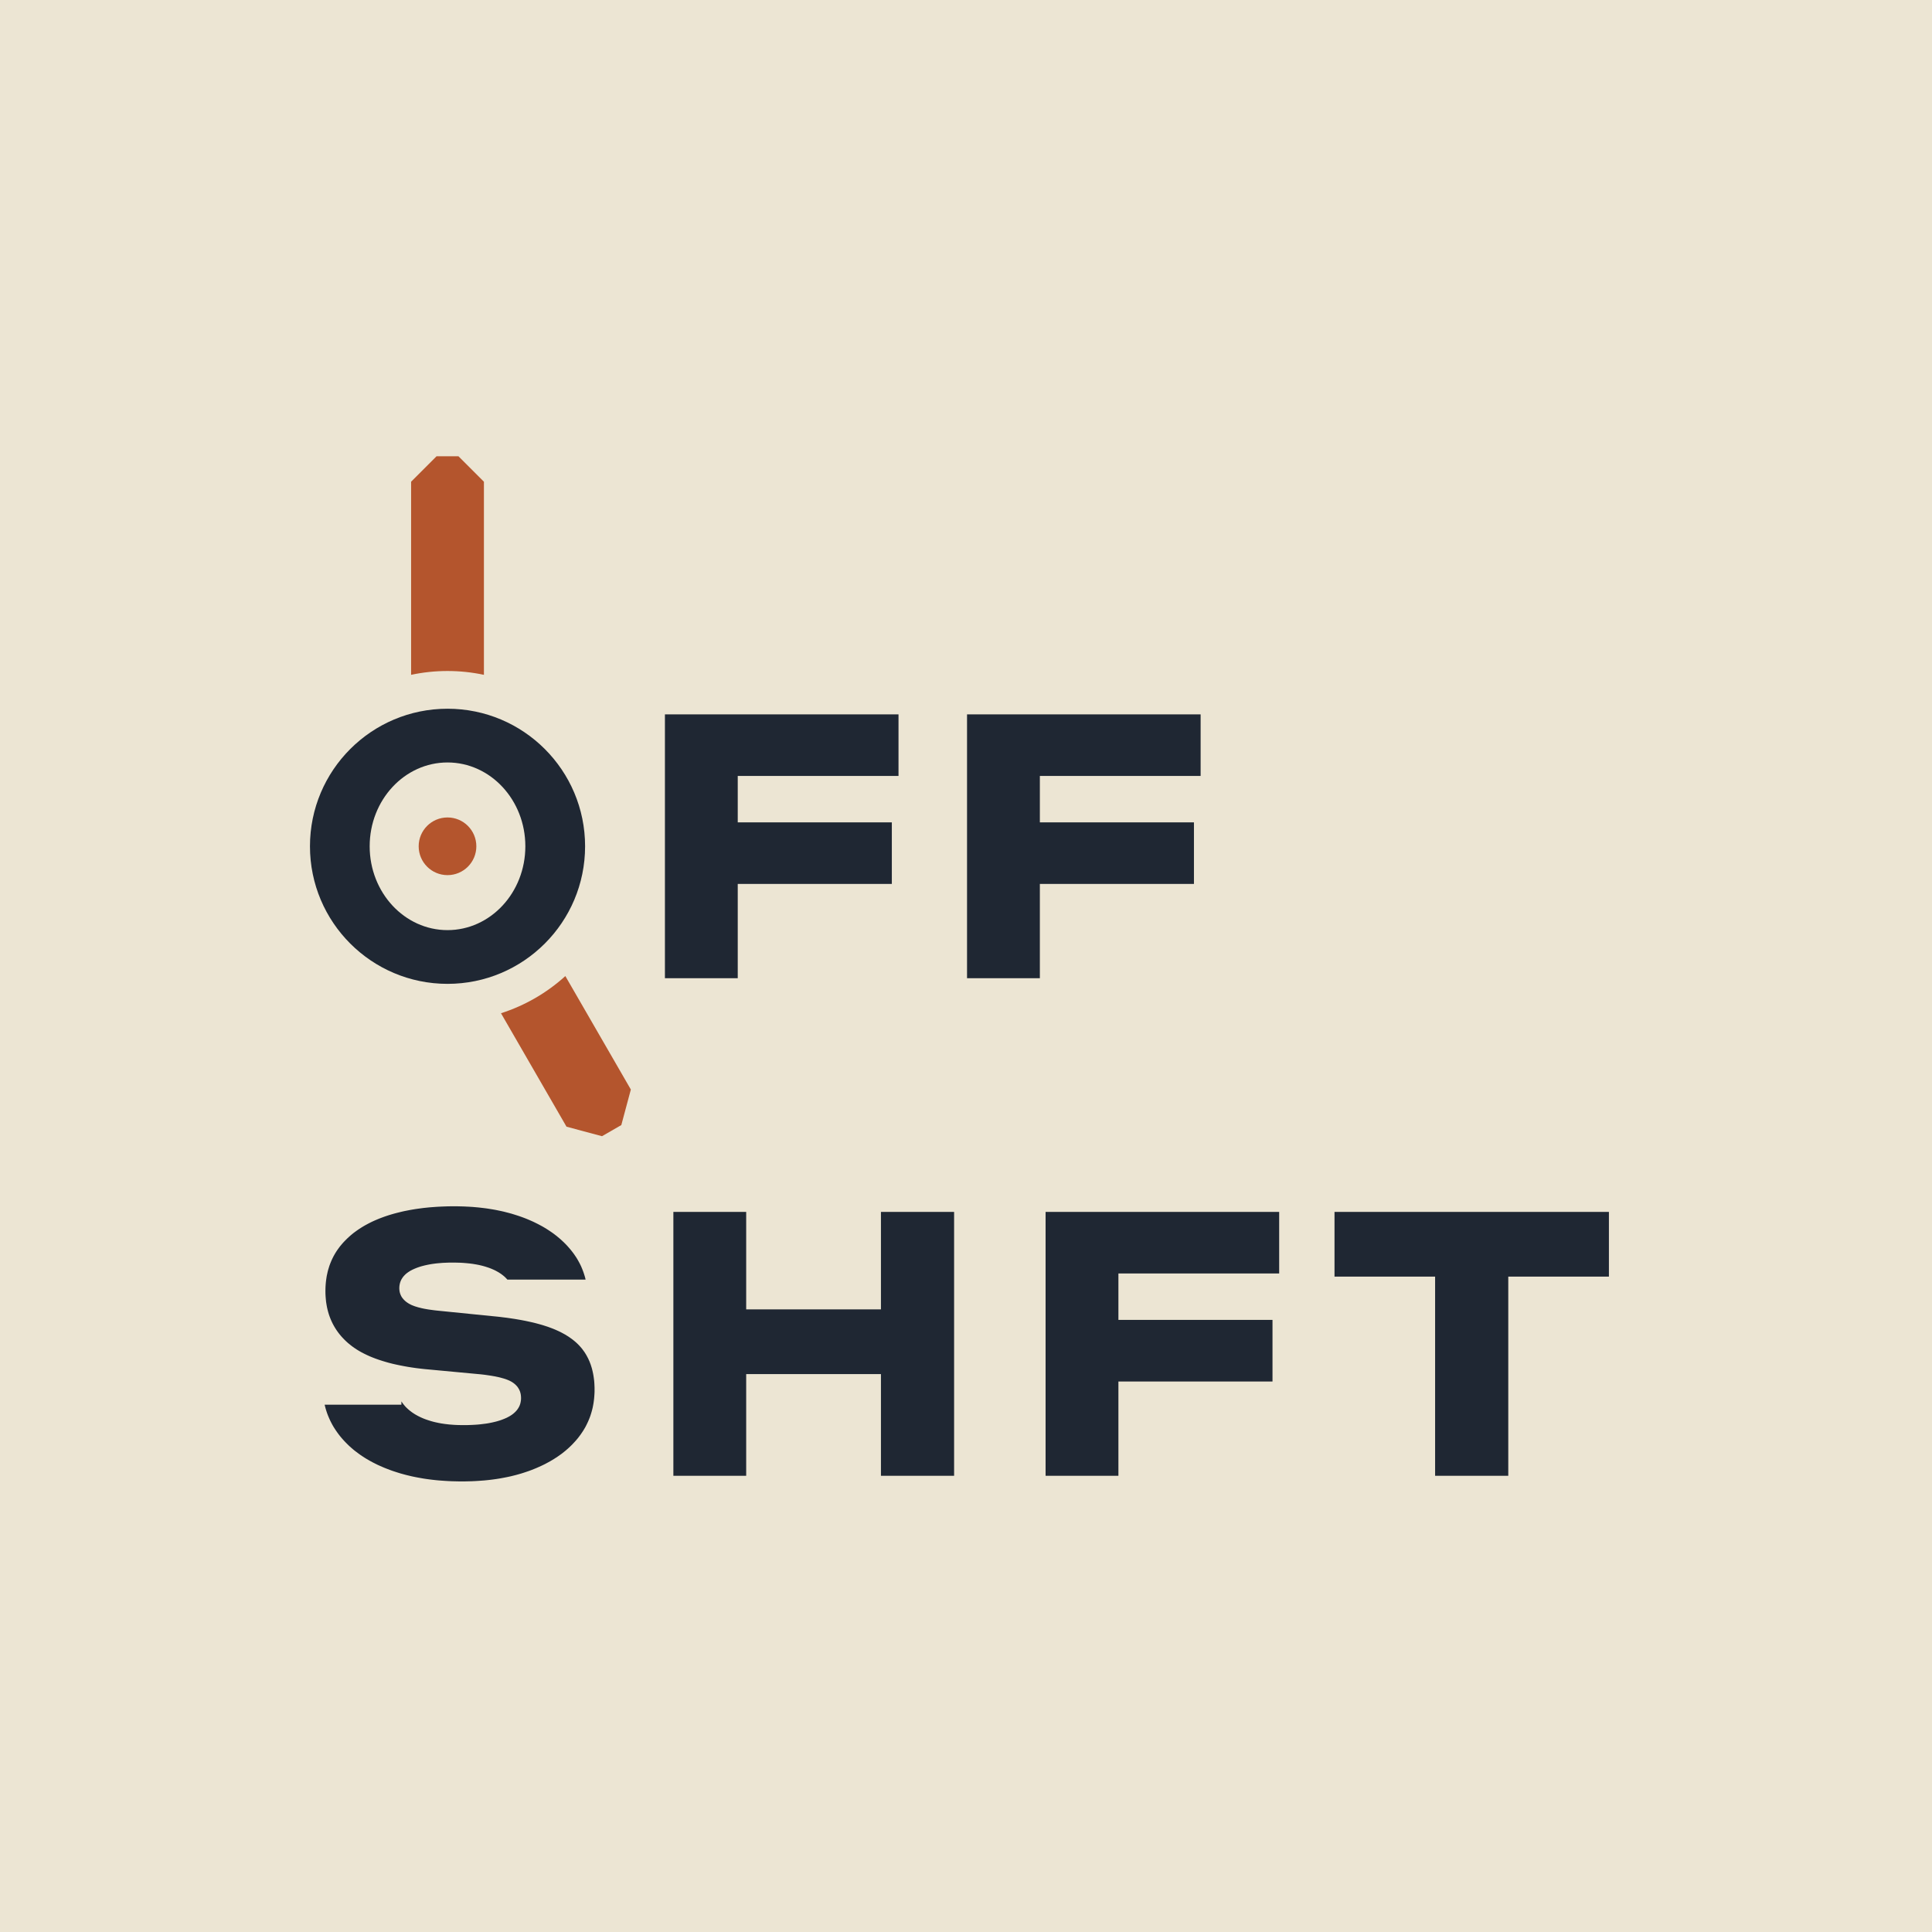
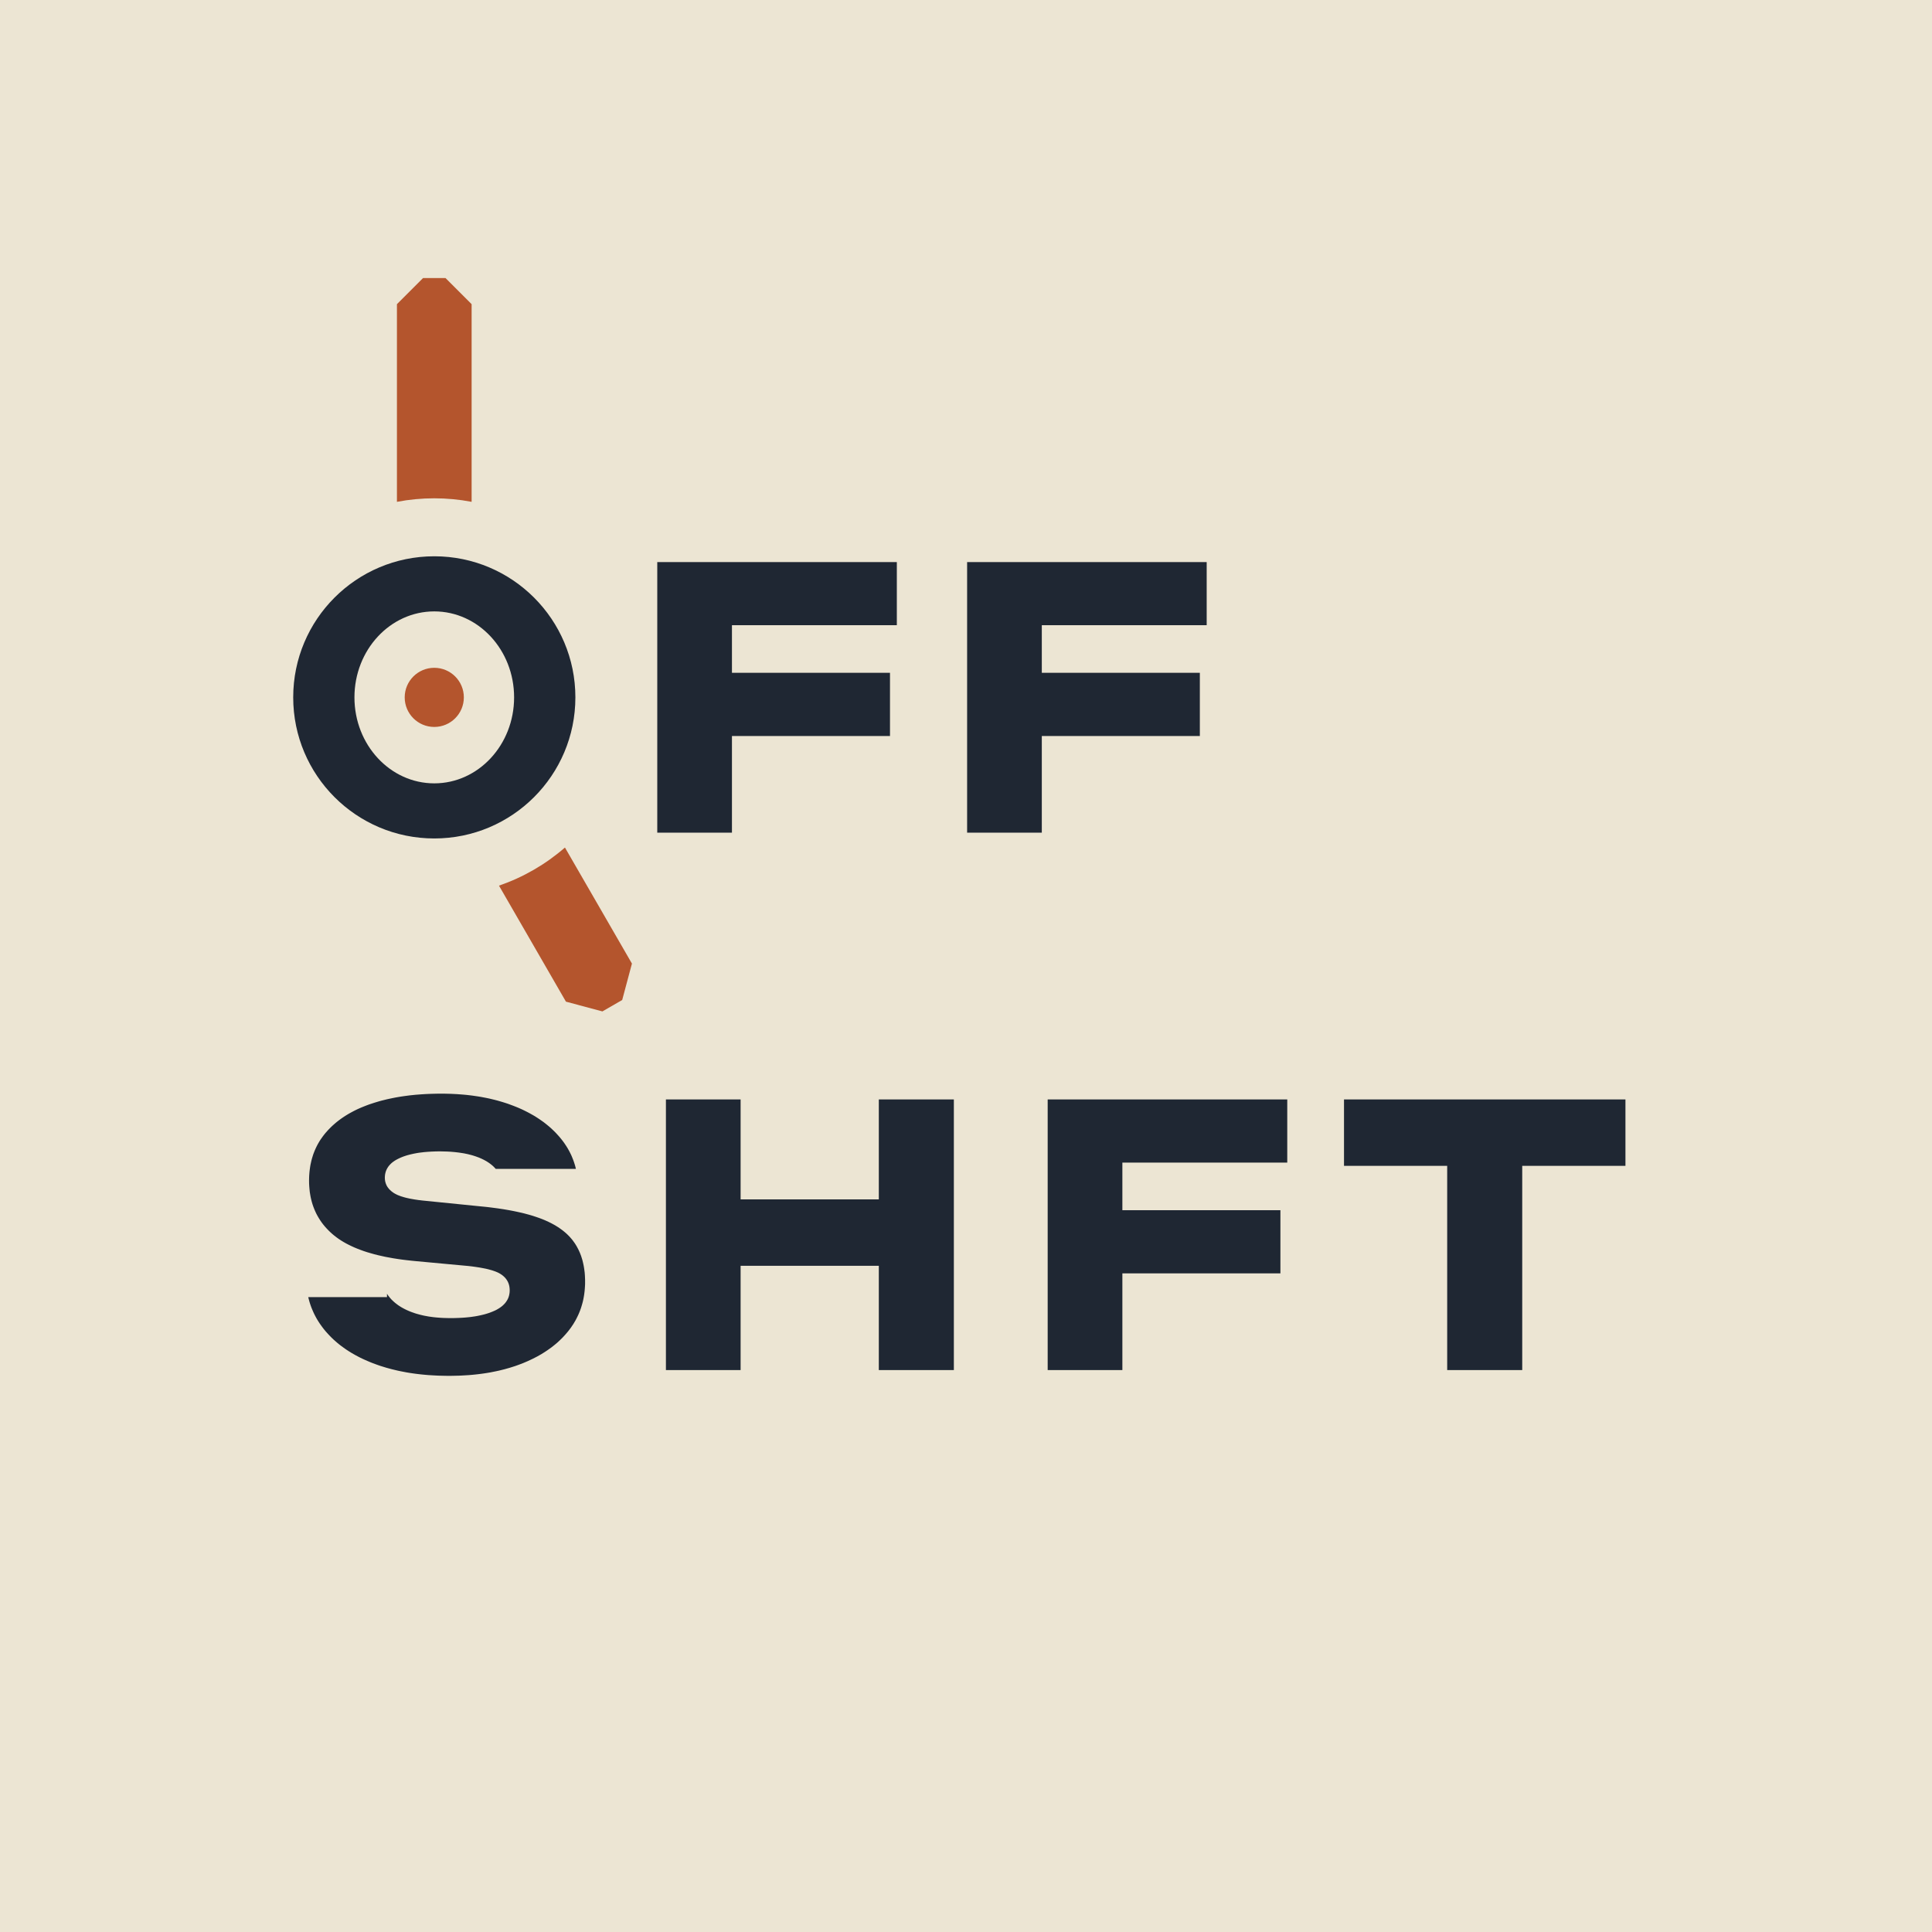
<svg xmlns="http://www.w3.org/2000/svg" viewBox="0 0 100 100" width="100mm" height="100mm">
  <defs>
    <clipPath id="t">
      <rect width="100" height="100" />
    </clipPath>
  </defs>
  <rect width="100" height="100" fill="#ECE5D3" />
  <g clip-path="url(#t)">
-     <g transform="translate(23.163 43.804) scale(1.951)">
+     <g transform="translate(22.478 36.096) scale(2.001)">
      <path fill="#1F2733" fill-rule="evenodd" d="M-3.649 0 a3.649 3.649 0 1 0 7.299 0 a3.649 3.649 0 1 0 -7.299 0 Z M-2.065 0 a2.065 2.224 0 1 0 4.13 0 a2.065 2.224 0 1 0 -4.13 0 Z" />
-       <path fill="#B4552D" d="M-0.966 -4.549 L-0.966 -9.672 L-0.29 -10.348 L0.29 -10.348 L0.966 -9.672 L0.966 -4.549 A4.65 4.65 0 0 0 -0.966 -4.549 Z M3.126 3.443 L4.864 6.453 L4.611 7.396 L4.099 7.691 L3.157 7.439 L1.419 4.429 A4.65 4.65 0 0 0 3.126 3.443 Z" />
+       <path fill="#B4552D" d="M-0.966 -5.058 L-0.966 -10.171 L-0.29 -10.847 L0.29 -10.847 L0.966 -10.171 L0.966 -5.058 A5.149 5.149 0 0 0 -0.966 -5.058 Z M3.38 3.884 L5.113 6.886 L4.861 7.828 L4.349 8.123 L3.406 7.871 L1.674 4.87 A5.149 5.149 0 0 0 3.38 3.884 Z" />
      <path fill="#B4552D" d="M-0.765 0 a0.765 0.765 0 1 0 1.53 0 a0.765 0.765 0 1 0 -1.53 0 Z" />
-       <path fill="#1F2733" fill-rule="evenodd" d="M11.965 -1.867 L7.7 -1.867 L7.7 -0.635 L11.788 -0.635 L11.788 0.999 L7.7 0.999 L7.7 3.5 L5.768 3.5 L5.768 -3.5 L11.965 -3.5 Z M19.98 -1.867 L15.715 -1.867 L15.715 -0.635 L19.803 -0.635 L19.803 0.999 L15.715 0.999 L15.715 3.5 L13.783 3.5 L13.783 -3.5 L19.98 -3.5 Z  M0.261 9.551 L0.344 9.553 L0.426 9.555 L0.507 9.559 L0.588 9.563 L0.667 9.568 L0.746 9.575 L0.824 9.582 L0.902 9.591 L0.978 9.6 L1.054 9.61 L1.129 9.622 L1.204 9.634 L1.277 9.647 L1.35 9.662 L1.422 9.677 L1.493 9.693 L1.563 9.711 L1.633 9.729 L1.702 9.748 L1.77 9.769 L1.837 9.79 L1.904 9.812 L1.969 9.835 L2.034 9.859 L2.098 9.884 L2.16 9.91 L2.222 9.937 L2.282 9.964 L2.341 9.993 L2.399 10.022 L2.456 10.052 L2.512 10.082 L2.567 10.114 L2.62 10.146 L2.673 10.18 L2.724 10.214 L2.774 10.248 L2.824 10.284 L2.872 10.321 L2.918 10.358 L2.964 10.396 L3.009 10.435 L3.052 10.475 L3.095 10.516 L3.136 10.557 L3.176 10.599 L3.215 10.643 L3.253 10.687 L3.289 10.731 L3.324 10.776 L3.358 10.822 L3.389 10.868 L3.42 10.914 L3.449 10.962 L3.476 11.01 L3.502 11.058 L3.527 11.107 L3.55 11.157 L3.571 11.207 L3.591 11.258 L3.61 11.31 L3.627 11.362 L3.643 11.414 L3.657 11.467 L3.663 11.496 L1.589 11.496 L1.579 11.485 L1.564 11.469 L1.549 11.453 L1.533 11.437 L1.517 11.422 L1.5 11.407 L1.482 11.392 L1.464 11.378 L1.446 11.364 L1.427 11.35 L1.407 11.336 L1.387 11.323 L1.367 11.31 L1.346 11.297 L1.324 11.285 L1.302 11.273 L1.28 11.261 L1.257 11.249 L1.233 11.238 L1.209 11.227 L1.185 11.217 L1.16 11.206 L1.134 11.196 L1.108 11.186 L1.082 11.177 L1.055 11.168 L1.027 11.159 L0.999 11.15 L0.971 11.142 L0.942 11.134 L0.912 11.126 L0.882 11.119 L0.852 11.112 L0.821 11.105 L0.789 11.099 L0.757 11.093 L0.725 11.088 L0.692 11.082 L0.659 11.077 L0.625 11.073 L0.59 11.068 L0.555 11.065 L0.52 11.061 L0.484 11.058 L0.448 11.055 L0.411 11.052 L0.374 11.05 L0.336 11.048 L0.298 11.047 L0.259 11.046 L0.22 11.045 L0.18 11.044 L0.14 11.044 L0.086 11.044 L0.033 11.045 L-0.019 11.047 L-0.07 11.049 L-0.12 11.051 L-0.17 11.055 L-0.218 11.059 L-0.265 11.063 L-0.312 11.068 L-0.357 11.074 L-0.402 11.08 L-0.446 11.087 L-0.488 11.095 L-0.53 11.103 L-0.571 11.112 L-0.611 11.121 L-0.65 11.131 L-0.688 11.141 L-0.725 11.152 L-0.761 11.164 L-0.796 11.176 L-0.83 11.189 L-0.864 11.203 L-0.896 11.217 L-0.927 11.231 L-0.957 11.247 L-0.986 11.262 L-1.013 11.279 L-1.039 11.296 L-1.063 11.313 L-1.087 11.331 L-1.109 11.35 L-1.129 11.369 L-1.148 11.389 L-1.166 11.409 L-1.183 11.43 L-1.198 11.452 L-1.212 11.474 L-1.225 11.496 L-1.236 11.519 L-1.246 11.543 L-1.255 11.568 L-1.262 11.592 L-1.268 11.618 L-1.273 11.644 L-1.276 11.67 L-1.278 11.698 L-1.279 11.725 L-1.278 11.745 L-1.277 11.765 L-1.275 11.785 L-1.272 11.804 L-1.269 11.822 L-1.264 11.841 L-1.259 11.859 L-1.253 11.877 L-1.246 11.894 L-1.239 11.911 L-1.231 11.928 L-1.222 11.945 L-1.212 11.961 L-1.201 11.977 L-1.189 11.992 L-1.177 12.007 L-1.164 12.022 L-1.15 12.037 L-1.135 12.051 L-1.12 12.065 L-1.104 12.079 L-1.086 12.092 L-1.069 12.105 L-1.05 12.117 L-1.03 12.13 L-1.009 12.142 L-0.987 12.153 L-0.964 12.165 L-0.939 12.176 L-0.913 12.186 L-0.885 12.197 L-0.857 12.207 L-0.827 12.216 L-0.795 12.226 L-0.763 12.235 L-0.729 12.243 L-0.694 12.252 L-0.658 12.26 L-0.62 12.268 L-0.581 12.275 L-0.541 12.282 L-0.5 12.289 L-0.457 12.295 L-0.413 12.301 L-0.368 12.307 L-0.321 12.313 L-0.273 12.318 L-0.224 12.323 L1.167 12.463 L1.249 12.471 L1.33 12.479 L1.41 12.488 L1.488 12.498 L1.565 12.507 L1.641 12.518 L1.715 12.529 L1.788 12.54 L1.859 12.552 L1.929 12.564 L1.998 12.577 L2.065 12.59 L2.131 12.604 L2.195 12.618 L2.258 12.632 L2.32 12.647 L2.38 12.663 L2.439 12.679 L2.496 12.695 L2.552 12.712 L2.607 12.73 L2.66 12.747 L2.712 12.766 L2.763 12.785 L2.812 12.804 L2.86 12.824 L2.907 12.845 L2.953 12.866 L2.997 12.887 L3.041 12.91 L3.083 12.933 L3.125 12.956 L3.165 12.981 L3.204 13.005 L3.242 13.031 L3.278 13.057 L3.314 13.083 L3.348 13.11 L3.382 13.138 L3.414 13.166 L3.445 13.195 L3.475 13.225 L3.504 13.255 L3.531 13.286 L3.558 13.317 L3.583 13.349 L3.607 13.382 L3.631 13.415 L3.653 13.449 L3.674 13.483 L3.694 13.518 L3.713 13.554 L3.732 13.59 L3.749 13.628 L3.766 13.665 L3.781 13.704 L3.796 13.743 L3.809 13.783 L3.822 13.824 L3.834 13.865 L3.844 13.907 L3.854 13.95 L3.863 13.993 L3.871 14.037 L3.878 14.082 L3.884 14.127 L3.89 14.173 L3.894 14.22 L3.897 14.267 L3.899 14.315 L3.901 14.364 L3.901 14.413 L3.901 14.474 L3.898 14.535 L3.894 14.595 L3.889 14.654 L3.882 14.712 L3.874 14.77 L3.864 14.827 L3.853 14.884 L3.84 14.939 L3.825 14.995 L3.809 15.049 L3.792 15.103 L3.773 15.156 L3.752 15.208 L3.73 15.26 L3.706 15.311 L3.681 15.362 L3.655 15.412 L3.626 15.461 L3.597 15.509 L3.565 15.557 L3.533 15.604 L3.498 15.651 L3.463 15.697 L3.425 15.742 L3.387 15.786 L3.347 15.829 L3.307 15.872 L3.264 15.914 L3.221 15.955 L3.177 15.994 L3.131 16.034 L3.084 16.072 L3.036 16.11 L2.986 16.146 L2.935 16.182 L2.883 16.217 L2.83 16.251 L2.776 16.284 L2.72 16.317 L2.663 16.348 L2.605 16.379 L2.546 16.409 L2.485 16.438 L2.423 16.466 L2.36 16.494 L2.296 16.52 L2.231 16.546 L2.164 16.571 L2.097 16.594 L2.028 16.617 L1.959 16.639 L1.889 16.659 L1.818 16.679 L1.746 16.697 L1.673 16.715 L1.599 16.731 L1.524 16.746 L1.449 16.76 L1.372 16.774 L1.295 16.786 L1.216 16.797 L1.137 16.807 L1.057 16.816 L0.976 16.824 L0.894 16.83 L0.811 16.836 L0.727 16.841 L0.642 16.845 L0.557 16.847 L0.47 16.849 L0.383 16.849 L0.293 16.849 L0.204 16.847 L0.116 16.845 L0.029 16.841 L-0.057 16.836 L-0.143 16.83 L-0.227 16.824 L-0.311 16.816 L-0.393 16.807 L-0.475 16.797 L-0.556 16.786 L-0.636 16.774 L-0.715 16.76 L-0.793 16.746 L-0.87 16.731 L-0.947 16.715 L-1.022 16.697 L-1.097 16.679 L-1.171 16.659 L-1.244 16.639 L-1.315 16.617 L-1.387 16.594 L-1.457 16.571 L-1.526 16.546 L-1.594 16.52 L-1.661 16.494 L-1.727 16.466 L-1.791 16.438 L-1.855 16.409 L-1.917 16.379 L-1.977 16.348 L-2.037 16.316 L-2.095 16.283 L-2.152 16.25 L-2.208 16.215 L-2.262 16.18 L-2.315 16.144 L-2.367 16.106 L-2.418 16.068 L-2.468 16.03 L-2.516 15.99 L-2.563 15.949 L-2.609 15.908 L-2.653 15.865 L-2.696 15.822 L-2.738 15.778 L-2.779 15.733 L-2.819 15.687 L-2.857 15.641 L-2.893 15.594 L-2.928 15.546 L-2.962 15.497 L-2.994 15.448 L-3.025 15.399 L-3.054 15.349 L-3.081 15.298 L-3.107 15.247 L-3.131 15.195 L-3.154 15.142 L-3.176 15.089 L-3.196 15.035 L-3.214 14.981 L-3.231 14.926 L-3.246 14.87 L-3.26 14.814 L-1.223 14.814 L-1.223 14.727 L-1.216 14.737 L-1.203 14.757 L-1.189 14.776 L-1.174 14.796 L-1.159 14.815 L-1.143 14.834 L-1.127 14.853 L-1.11 14.872 L-1.092 14.89 L-1.073 14.908 L-1.054 14.926 L-1.035 14.943 L-1.015 14.96 L-0.994 14.977 L-0.973 14.993 L-0.952 15.009 L-0.93 15.025 L-0.907 15.04 L-0.884 15.055 L-0.86 15.07 L-0.836 15.084 L-0.811 15.098 L-0.785 15.112 L-0.76 15.125 L-0.733 15.138 L-0.706 15.151 L-0.679 15.163 L-0.651 15.175 L-0.622 15.187 L-0.593 15.198 L-0.563 15.209 L-0.533 15.219 L-0.503 15.229 L-0.471 15.239 L-0.44 15.249 L-0.407 15.258 L-0.375 15.267 L-0.342 15.275 L-0.308 15.283 L-0.274 15.29 L-0.239 15.298 L-0.204 15.304 L-0.169 15.311 L-0.133 15.316 L-0.096 15.322 L-0.06 15.327 L-0.022 15.331 L0.016 15.336 L0.054 15.34 L0.093 15.343 L0.132 15.346 L0.172 15.349 L0.212 15.351 L0.253 15.353 L0.294 15.354 L0.335 15.355 L0.377 15.356 L0.42 15.356 L0.479 15.356 L0.536 15.355 L0.593 15.353 L0.648 15.351 L0.703 15.348 L0.756 15.345 L0.808 15.341 L0.86 15.336 L0.91 15.33 L0.959 15.324 L1.007 15.318 L1.055 15.311 L1.101 15.303 L1.146 15.294 L1.19 15.285 L1.233 15.275 L1.275 15.265 L1.316 15.254 L1.356 15.242 L1.395 15.23 L1.433 15.217 L1.469 15.203 L1.505 15.189 L1.54 15.174 L1.574 15.159 L1.606 15.142 L1.636 15.126 L1.665 15.109 L1.693 15.091 L1.72 15.072 L1.745 15.053 L1.768 15.033 L1.79 15.013 L1.811 14.992 L1.83 14.971 L1.848 14.949 L1.864 14.926 L1.879 14.903 L1.893 14.879 L1.905 14.855 L1.916 14.83 L1.925 14.804 L1.933 14.778 L1.939 14.751 L1.944 14.723 L1.948 14.695 L1.95 14.667 L1.951 14.637 L1.95 14.615 L1.949 14.593 L1.947 14.572 L1.944 14.55 L1.941 14.53 L1.936 14.51 L1.931 14.49 L1.925 14.47 L1.918 14.451 L1.91 14.433 L1.902 14.415 L1.892 14.397 L1.882 14.38 L1.871 14.363 L1.86 14.346 L1.847 14.33 L1.834 14.315 L1.819 14.3 L1.804 14.285 L1.789 14.27 L1.772 14.257 L1.755 14.243 L1.736 14.23 L1.717 14.217 L1.697 14.205 L1.675 14.193 L1.652 14.181 L1.628 14.17 L1.602 14.159 L1.574 14.148 L1.545 14.137 L1.514 14.127 L1.482 14.117 L1.448 14.108 L1.413 14.098 L1.377 14.089 L1.339 14.08 L1.299 14.072 L1.258 14.063 L1.215 14.056 L1.171 14.048 L1.126 14.041 L1.079 14.034 L1.03 14.027 L0.98 14.02 L0.929 14.014 L0.876 14.008 L0.821 14.003 L-0.485 13.881 L-0.604 13.87 L-0.721 13.857 L-0.835 13.843 L-0.946 13.827 L-1.054 13.81 L-1.159 13.791 L-1.262 13.771 L-1.362 13.75 L-1.459 13.728 L-1.553 13.704 L-1.645 13.678 L-1.734 13.651 L-1.82 13.623 L-1.903 13.594 L-1.984 13.563 L-2.062 13.531 L-2.137 13.497 L-2.209 13.462 L-2.279 13.426 L-2.346 13.388 L-2.41 13.349 L-2.471 13.308 L-2.529 13.267 L-2.585 13.223 L-2.639 13.179 L-2.69 13.133 L-2.738 13.086 L-2.785 13.037 L-2.829 12.988 L-2.871 12.937 L-2.911 12.884 L-2.948 12.831 L-2.983 12.776 L-3.016 12.72 L-3.047 12.662 L-3.075 12.604 L-3.101 12.544 L-3.125 12.483 L-3.147 12.42 L-3.166 12.356 L-3.183 12.291 L-3.198 12.225 L-3.21 12.157 L-3.221 12.088 L-3.228 12.018 L-3.234 11.947 L-3.238 11.874 L-3.239 11.8 L-3.238 11.74 L-3.236 11.68 L-3.232 11.622 L-3.227 11.564 L-3.22 11.506 L-3.212 11.45 L-3.203 11.394 L-3.191 11.34 L-3.179 11.285 L-3.165 11.232 L-3.149 11.18 L-3.133 11.128 L-3.114 11.077 L-3.094 11.027 L-3.073 10.978 L-3.05 10.929 L-3.026 10.881 L-3 10.834 L-2.973 10.788 L-2.944 10.742 L-2.913 10.697 L-2.882 10.654 L-2.849 10.61 L-2.814 10.568 L-2.778 10.526 L-2.741 10.486 L-2.702 10.446 L-2.663 10.407 L-2.622 10.369 L-2.58 10.331 L-2.537 10.295 L-2.493 10.259 L-2.447 10.225 L-2.4 10.191 L-2.352 10.158 L-2.303 10.126 L-2.253 10.095 L-2.201 10.064 L-2.148 10.035 L-2.094 10.006 L-2.039 9.978 L-1.983 9.951 L-1.925 9.925 L-1.866 9.9 L-1.806 9.875 L-1.745 9.852 L-1.683 9.829 L-1.619 9.807 L-1.555 9.786 L-1.489 9.766 L-1.423 9.747 L-1.356 9.729 L-1.287 9.712 L-1.218 9.695 L-1.148 9.679 L-1.077 9.665 L-1.006 9.651 L-0.933 9.638 L-0.86 9.626 L-0.785 9.615 L-0.71 9.605 L-0.634 9.595 L-0.557 9.587 L-0.479 9.579 L-0.4 9.573 L-0.32 9.567 L-0.239 9.562 L-0.158 9.558 L-0.075 9.555 L0.008 9.552 L0.092 9.551 L0.177 9.551 Z M7.924 12.285 L11.499 12.285 L11.499 9.7 L13.44 9.7 L13.44 16.7 L11.499 16.7 L11.499 14.003 L7.924 14.003 L7.924 16.7 L5.992 16.7 L5.992 9.7 L7.924 9.7 Z M22.064 11.333 L17.799 11.333 L17.799 12.565 L21.887 12.565 L21.887 14.199 L17.799 14.199 L17.799 16.7 L15.867 16.7 L15.867 9.7 L22.064 9.7 Z M30.812 11.417 L28.142 11.417 L28.142 16.7 L26.201 16.7 L26.201 11.417 L23.532 11.417 L23.532 9.7 L30.812 9.7 Z " />
+       <path fill="#1F2733" fill-rule="evenodd" d="M11.965 -1.867 L7.7 -1.867 L7.7 -0.635 L11.788 -0.635 L11.788 0.999 L7.7 0.999 L7.7 3.5 L5.768 3.5 L5.768 -3.5 L11.965 -3.5 Z M19.98 -1.867 L15.715 -1.867 L15.715 -0.635 L19.803 -0.635 L19.803 0.999 L15.715 0.999 L15.715 3.5 L13.783 3.5 L13.783 -3.5 L19.98 -3.5 Z  M0.261 10.251 L0.344 10.253 L0.426 10.255 L0.507 10.259 L0.588 10.263 L0.667 10.269 L0.746 10.275 L0.824 10.282 L0.902 10.291 L0.978 10.3 L1.054 10.311 L1.129 10.322 L1.204 10.334 L1.277 10.348 L1.35 10.362 L1.422 10.377 L1.493 10.394 L1.563 10.411 L1.633 10.429 L1.702 10.449 L1.77 10.469 L1.837 10.49 L1.904 10.512 L1.969 10.536 L2.034 10.56 L2.098 10.585 L2.16 10.61 L2.222 10.637 L2.282 10.664 L2.341 10.693 L2.399 10.722 L2.456 10.752 L2.512 10.783 L2.567 10.814 L2.62 10.846 L2.673 10.88 L2.724 10.914 L2.774 10.949 L2.824 10.984 L2.872 11.021 L2.918 11.058 L2.964 11.096 L3.009 11.135 L3.052 11.175 L3.095 11.216 L3.136 11.257 L3.176 11.3 L3.215 11.343 L3.253 11.387 L3.289 11.431 L3.324 11.476 L3.358 11.522 L3.389 11.568 L3.42 11.615 L3.449 11.662 L3.476 11.71 L3.502 11.758 L3.527 11.808 L3.55 11.857 L3.571 11.908 L3.591 11.958 L3.61 12.01 L3.627 12.062 L3.643 12.114 L3.657 12.168 L3.663 12.196 L1.589 12.196 L1.579 12.185 L1.564 12.169 L1.549 12.153 L1.533 12.137 L1.517 12.122 L1.5 12.107 L1.482 12.092 L1.464 12.078 L1.446 12.064 L1.427 12.05 L1.407 12.036 L1.387 12.023 L1.367 12.01 L1.346 11.997 L1.324 11.985 L1.302 11.973 L1.28 11.961 L1.257 11.95 L1.233 11.938 L1.209 11.927 L1.185 11.917 L1.16 11.906 L1.134 11.896 L1.108 11.887 L1.082 11.877 L1.055 11.868 L1.027 11.859 L0.999 11.85 L0.971 11.842 L0.942 11.834 L0.912 11.827 L0.882 11.819 L0.852 11.812 L0.821 11.806 L0.789 11.799 L0.757 11.793 L0.725 11.788 L0.692 11.783 L0.659 11.778 L0.625 11.773 L0.59 11.769 L0.555 11.765 L0.52 11.761 L0.484 11.758 L0.448 11.755 L0.411 11.752 L0.374 11.75 L0.336 11.748 L0.298 11.747 L0.259 11.746 L0.22 11.745 L0.18 11.744 L0.14 11.744 L0.086 11.744 L0.033 11.745 L-0.019 11.747 L-0.07 11.749 L-0.12 11.752 L-0.17 11.755 L-0.218 11.759 L-0.265 11.763 L-0.312 11.769 L-0.357 11.774 L-0.402 11.78 L-0.446 11.787 L-0.488 11.795 L-0.53 11.803 L-0.571 11.812 L-0.611 11.821 L-0.65 11.831 L-0.688 11.841 L-0.725 11.852 L-0.761 11.864 L-0.796 11.876 L-0.83 11.889 L-0.864 11.903 L-0.896 11.917 L-0.927 11.932 L-0.957 11.947 L-0.986 11.963 L-1.013 11.979 L-1.039 11.996 L-1.063 12.013 L-1.087 12.031 L-1.109 12.05 L-1.129 12.069 L-1.148 12.089 L-1.166 12.109 L-1.183 12.13 L-1.198 12.152 L-1.212 12.174 L-1.225 12.197 L-1.236 12.22 L-1.246 12.243 L-1.255 12.268 L-1.262 12.293 L-1.268 12.318 L-1.273 12.344 L-1.276 12.371 L-1.278 12.398 L-1.279 12.426 L-1.278 12.446 L-1.277 12.465 L-1.275 12.485 L-1.272 12.504 L-1.269 12.523 L-1.264 12.541 L-1.259 12.559 L-1.253 12.577 L-1.246 12.594 L-1.239 12.612 L-1.231 12.628 L-1.222 12.645 L-1.212 12.661 L-1.201 12.677 L-1.189 12.692 L-1.177 12.708 L-1.164 12.722 L-1.15 12.737 L-1.135 12.751 L-1.12 12.765 L-1.104 12.779 L-1.086 12.792 L-1.069 12.805 L-1.05 12.818 L-1.03 12.83 L-1.009 12.842 L-0.987 12.853 L-0.964 12.865 L-0.939 12.876 L-0.913 12.886 L-0.885 12.897 L-0.857 12.907 L-0.827 12.916 L-0.795 12.926 L-0.763 12.935 L-0.729 12.944 L-0.694 12.952 L-0.658 12.96 L-0.62 12.968 L-0.581 12.975 L-0.541 12.982 L-0.5 12.989 L-0.457 12.995 L-0.413 13.002 L-0.368 13.007 L-0.321 13.013 L-0.273 13.018 L-0.224 13.023 L1.167 13.163 L1.249 13.171 L1.33 13.179 L1.41 13.188 L1.488 13.198 L1.565 13.208 L1.641 13.218 L1.715 13.229 L1.788 13.24 L1.859 13.252 L1.929 13.264 L1.998 13.277 L2.065 13.29 L2.131 13.304 L2.195 13.318 L2.258 13.332 L2.32 13.347 L2.38 13.363 L2.439 13.379 L2.496 13.395 L2.552 13.412 L2.607 13.43 L2.66 13.448 L2.712 13.466 L2.763 13.485 L2.812 13.504 L2.86 13.524 L2.907 13.545 L2.953 13.566 L2.997 13.588 L3.041 13.61 L3.083 13.633 L3.125 13.656 L3.165 13.681 L3.204 13.705 L3.242 13.731 L3.278 13.757 L3.314 13.783 L3.348 13.81 L3.382 13.838 L3.414 13.866 L3.445 13.895 L3.475 13.925 L3.504 13.955 L3.531 13.986 L3.558 14.017 L3.583 14.049 L3.607 14.082 L3.631 14.115 L3.653 14.149 L3.674 14.183 L3.694 14.218 L3.713 14.254 L3.732 14.291 L3.749 14.328 L3.766 14.366 L3.781 14.404 L3.796 14.443 L3.809 14.483 L3.822 14.524 L3.834 14.565 L3.844 14.607 L3.854 14.65 L3.863 14.693 L3.871 14.737 L3.878 14.782 L3.884 14.827 L3.89 14.873 L3.894 14.92 L3.897 14.967 L3.899 15.015 L3.901 15.064 L3.901 15.114 L3.901 15.175 L3.898 15.235 L3.894 15.295 L3.889 15.354 L3.882 15.412 L3.874 15.47 L3.864 15.527 L3.853 15.584 L3.84 15.64 L3.825 15.695 L3.809 15.749 L3.792 15.803 L3.773 15.856 L3.752 15.909 L3.73 15.961 L3.706 16.012 L3.681 16.062 L3.655 16.112 L3.626 16.161 L3.597 16.21 L3.565 16.257 L3.533 16.305 L3.498 16.351 L3.463 16.397 L3.425 16.442 L3.387 16.486 L3.347 16.53 L3.307 16.572 L3.264 16.614 L3.221 16.655 L3.177 16.695 L3.131 16.734 L3.084 16.772 L3.036 16.81 L2.986 16.846 L2.935 16.882 L2.883 16.917 L2.83 16.951 L2.776 16.985 L2.72 17.017 L2.663 17.049 L2.605 17.079 L2.546 17.109 L2.485 17.138 L2.423 17.167 L2.36 17.194 L2.296 17.221 L2.231 17.246 L2.164 17.271 L2.097 17.295 L2.028 17.317 L1.959 17.339 L1.889 17.359 L1.818 17.379 L1.746 17.397 L1.673 17.415 L1.599 17.431 L1.524 17.446 L1.449 17.461 L1.372 17.474 L1.295 17.486 L1.216 17.497 L1.137 17.507 L1.057 17.516 L0.976 17.524 L0.894 17.531 L0.811 17.536 L0.727 17.541 L0.642 17.545 L0.557 17.547 L0.47 17.549 L0.383 17.55 L0.293 17.549 L0.204 17.547 L0.116 17.545 L0.029 17.541 L-0.057 17.536 L-0.143 17.531 L-0.227 17.524 L-0.311 17.516 L-0.393 17.507 L-0.475 17.497 L-0.556 17.486 L-0.636 17.474 L-0.715 17.461 L-0.793 17.446 L-0.87 17.431 L-0.947 17.415 L-1.022 17.397 L-1.097 17.379 L-1.171 17.359 L-1.244 17.339 L-1.315 17.317 L-1.387 17.295 L-1.457 17.271 L-1.526 17.246 L-1.594 17.221 L-1.661 17.194 L-1.727 17.166 L-1.791 17.138 L-1.855 17.109 L-1.917 17.079 L-1.977 17.048 L-2.037 17.016 L-2.095 16.983 L-2.152 16.95 L-2.208 16.915 L-2.262 16.88 L-2.315 16.844 L-2.367 16.806 L-2.418 16.769 L-2.468 16.73 L-2.516 16.69 L-2.563 16.649 L-2.609 16.608 L-2.653 16.566 L-2.696 16.522 L-2.738 16.478 L-2.779 16.433 L-2.819 16.388 L-2.857 16.341 L-2.893 16.294 L-2.928 16.246 L-2.962 16.198 L-2.994 16.149 L-3.025 16.099 L-3.054 16.049 L-3.081 15.998 L-3.107 15.947 L-3.131 15.895 L-3.154 15.842 L-3.176 15.789 L-3.196 15.735 L-3.214 15.681 L-3.231 15.626 L-3.246 15.57 L-3.26 15.514 L-1.223 15.514 L-1.223 15.427 L-1.216 15.437 L-1.203 15.457 L-1.189 15.477 L-1.174 15.496 L-1.159 15.515 L-1.143 15.535 L-1.127 15.553 L-1.11 15.572 L-1.092 15.59 L-1.073 15.608 L-1.054 15.626 L-1.035 15.643 L-1.015 15.66 L-0.994 15.677 L-0.973 15.693 L-0.952 15.709 L-0.93 15.725 L-0.907 15.74 L-0.884 15.755 L-0.86 15.77 L-0.836 15.784 L-0.811 15.798 L-0.785 15.812 L-0.76 15.825 L-0.733 15.838 L-0.706 15.851 L-0.679 15.863 L-0.651 15.875 L-0.622 15.887 L-0.593 15.898 L-0.563 15.909 L-0.533 15.919 L-0.503 15.93 L-0.471 15.94 L-0.44 15.949 L-0.407 15.958 L-0.375 15.967 L-0.342 15.975 L-0.308 15.983 L-0.274 15.991 L-0.239 15.998 L-0.204 16.004 L-0.169 16.011 L-0.133 16.017 L-0.096 16.022 L-0.06 16.027 L-0.022 16.032 L0.016 16.036 L0.054 16.04 L0.093 16.043 L0.132 16.046 L0.172 16.049 L0.212 16.051 L0.253 16.053 L0.294 16.054 L0.335 16.055 L0.377 16.056 L0.42 16.056 L0.479 16.056 L0.536 16.055 L0.593 16.053 L0.648 16.051 L0.703 16.048 L0.756 16.045 L0.808 16.041 L0.86 16.036 L0.91 16.031 L0.959 16.025 L1.007 16.018 L1.055 16.011 L1.101 16.003 L1.146 15.994 L1.19 15.985 L1.233 15.975 L1.275 15.965 L1.316 15.954 L1.356 15.942 L1.395 15.93 L1.433 15.917 L1.469 15.903 L1.505 15.889 L1.54 15.874 L1.574 15.859 L1.606 15.843 L1.636 15.826 L1.665 15.809 L1.693 15.791 L1.72 15.772 L1.745 15.753 L1.768 15.734 L1.79 15.713 L1.811 15.692 L1.83 15.671 L1.848 15.649 L1.864 15.626 L1.879 15.603 L1.893 15.579 L1.905 15.555 L1.916 15.53 L1.925 15.504 L1.933 15.478 L1.939 15.451 L1.944 15.424 L1.948 15.395 L1.95 15.367 L1.951 15.338 L1.95 15.315 L1.949 15.293 L1.947 15.272 L1.944 15.251 L1.941 15.23 L1.936 15.21 L1.931 15.19 L1.925 15.171 L1.918 15.152 L1.91 15.133 L1.902 15.115 L1.892 15.097 L1.882 15.08 L1.871 15.063 L1.86 15.047 L1.847 15.031 L1.834 15.015 L1.819 15 L1.804 14.985 L1.789 14.971 L1.772 14.957 L1.755 14.943 L1.736 14.93 L1.717 14.918 L1.697 14.905 L1.675 14.893 L1.652 14.881 L1.628 14.87 L1.602 14.859 L1.574 14.848 L1.545 14.838 L1.514 14.827 L1.482 14.817 L1.448 14.808 L1.413 14.798 L1.377 14.789 L1.339 14.78 L1.299 14.772 L1.258 14.764 L1.215 14.756 L1.171 14.748 L1.126 14.741 L1.079 14.734 L1.03 14.727 L0.98 14.72 L0.929 14.714 L0.876 14.708 L0.821 14.703 L-0.485 14.582 L-0.604 14.57 L-0.721 14.557 L-0.835 14.543 L-0.946 14.527 L-1.054 14.51 L-1.159 14.491 L-1.262 14.472 L-1.362 14.45 L-1.459 14.428 L-1.553 14.404 L-1.645 14.378 L-1.734 14.352 L-1.82 14.324 L-1.903 14.294 L-1.984 14.263 L-2.062 14.231 L-2.137 14.197 L-2.209 14.162 L-2.279 14.126 L-2.346 14.088 L-2.41 14.049 L-2.471 14.009 L-2.529 13.967 L-2.585 13.924 L-2.639 13.879 L-2.69 13.833 L-2.738 13.786 L-2.785 13.737 L-2.829 13.688 L-2.871 13.637 L-2.911 13.585 L-2.948 13.531 L-2.983 13.476 L-3.016 13.42 L-3.047 13.363 L-3.075 13.304 L-3.101 13.244 L-3.125 13.183 L-3.147 13.12 L-3.166 13.057 L-3.183 12.991 L-3.198 12.925 L-3.21 12.857 L-3.221 12.789 L-3.228 12.718 L-3.234 12.647 L-3.238 12.574 L-3.239 12.5 L-3.238 12.44 L-3.236 12.38 L-3.232 12.322 L-3.227 12.264 L-3.22 12.207 L-3.212 12.15 L-3.203 12.095 L-3.191 12.04 L-3.179 11.986 L-3.165 11.932 L-3.149 11.88 L-3.133 11.828 L-3.114 11.777 L-3.094 11.727 L-3.073 11.678 L-3.05 11.629 L-3.026 11.581 L-3 11.534 L-2.973 11.488 L-2.944 11.442 L-2.913 11.398 L-2.882 11.354 L-2.849 11.311 L-2.814 11.268 L-2.778 11.227 L-2.741 11.186 L-2.702 11.146 L-2.663 11.107 L-2.622 11.069 L-2.58 11.032 L-2.537 10.995 L-2.493 10.96 L-2.447 10.925 L-2.4 10.891 L-2.352 10.858 L-2.303 10.826 L-2.253 10.795 L-2.201 10.764 L-2.148 10.735 L-2.094 10.706 L-2.039 10.678 L-1.983 10.651 L-1.925 10.625 L-1.866 10.6 L-1.806 10.576 L-1.745 10.552 L-1.683 10.529 L-1.619 10.508 L-1.555 10.487 L-1.489 10.467 L-1.423 10.447 L-1.356 10.429 L-1.287 10.412 L-1.218 10.395 L-1.148 10.38 L-1.077 10.365 L-1.006 10.351 L-0.933 10.338 L-0.86 10.326 L-0.785 10.315 L-0.71 10.305 L-0.634 10.295 L-0.557 10.287 L-0.479 10.279 L-0.4 10.273 L-0.32 10.267 L-0.239 10.262 L-0.158 10.258 L-0.075 10.255 L0.008 10.253 L0.092 10.251 L0.177 10.251 Z M7.924 12.986 L11.499 12.986 L11.499 10.4 L13.44 10.4 L13.44 17.4 L11.499 17.4 L11.499 14.703 L7.924 14.703 L7.924 17.4 L5.992 17.4 L5.992 10.4 L7.924 10.4 Z M22.064 12.034 L17.799 12.034 L17.799 13.266 L21.887 13.266 L21.887 14.899 L17.799 14.899 L17.799 17.4 L15.867 17.4 L15.867 10.4 L22.064 10.4 Z M30.812 12.118 L28.142 12.118 L28.142 17.4 L26.201 17.4 L26.201 12.118 L23.532 12.118 L23.532 10.4 L30.812 10.4 Z " />
    </g>
  </g>
</svg>
